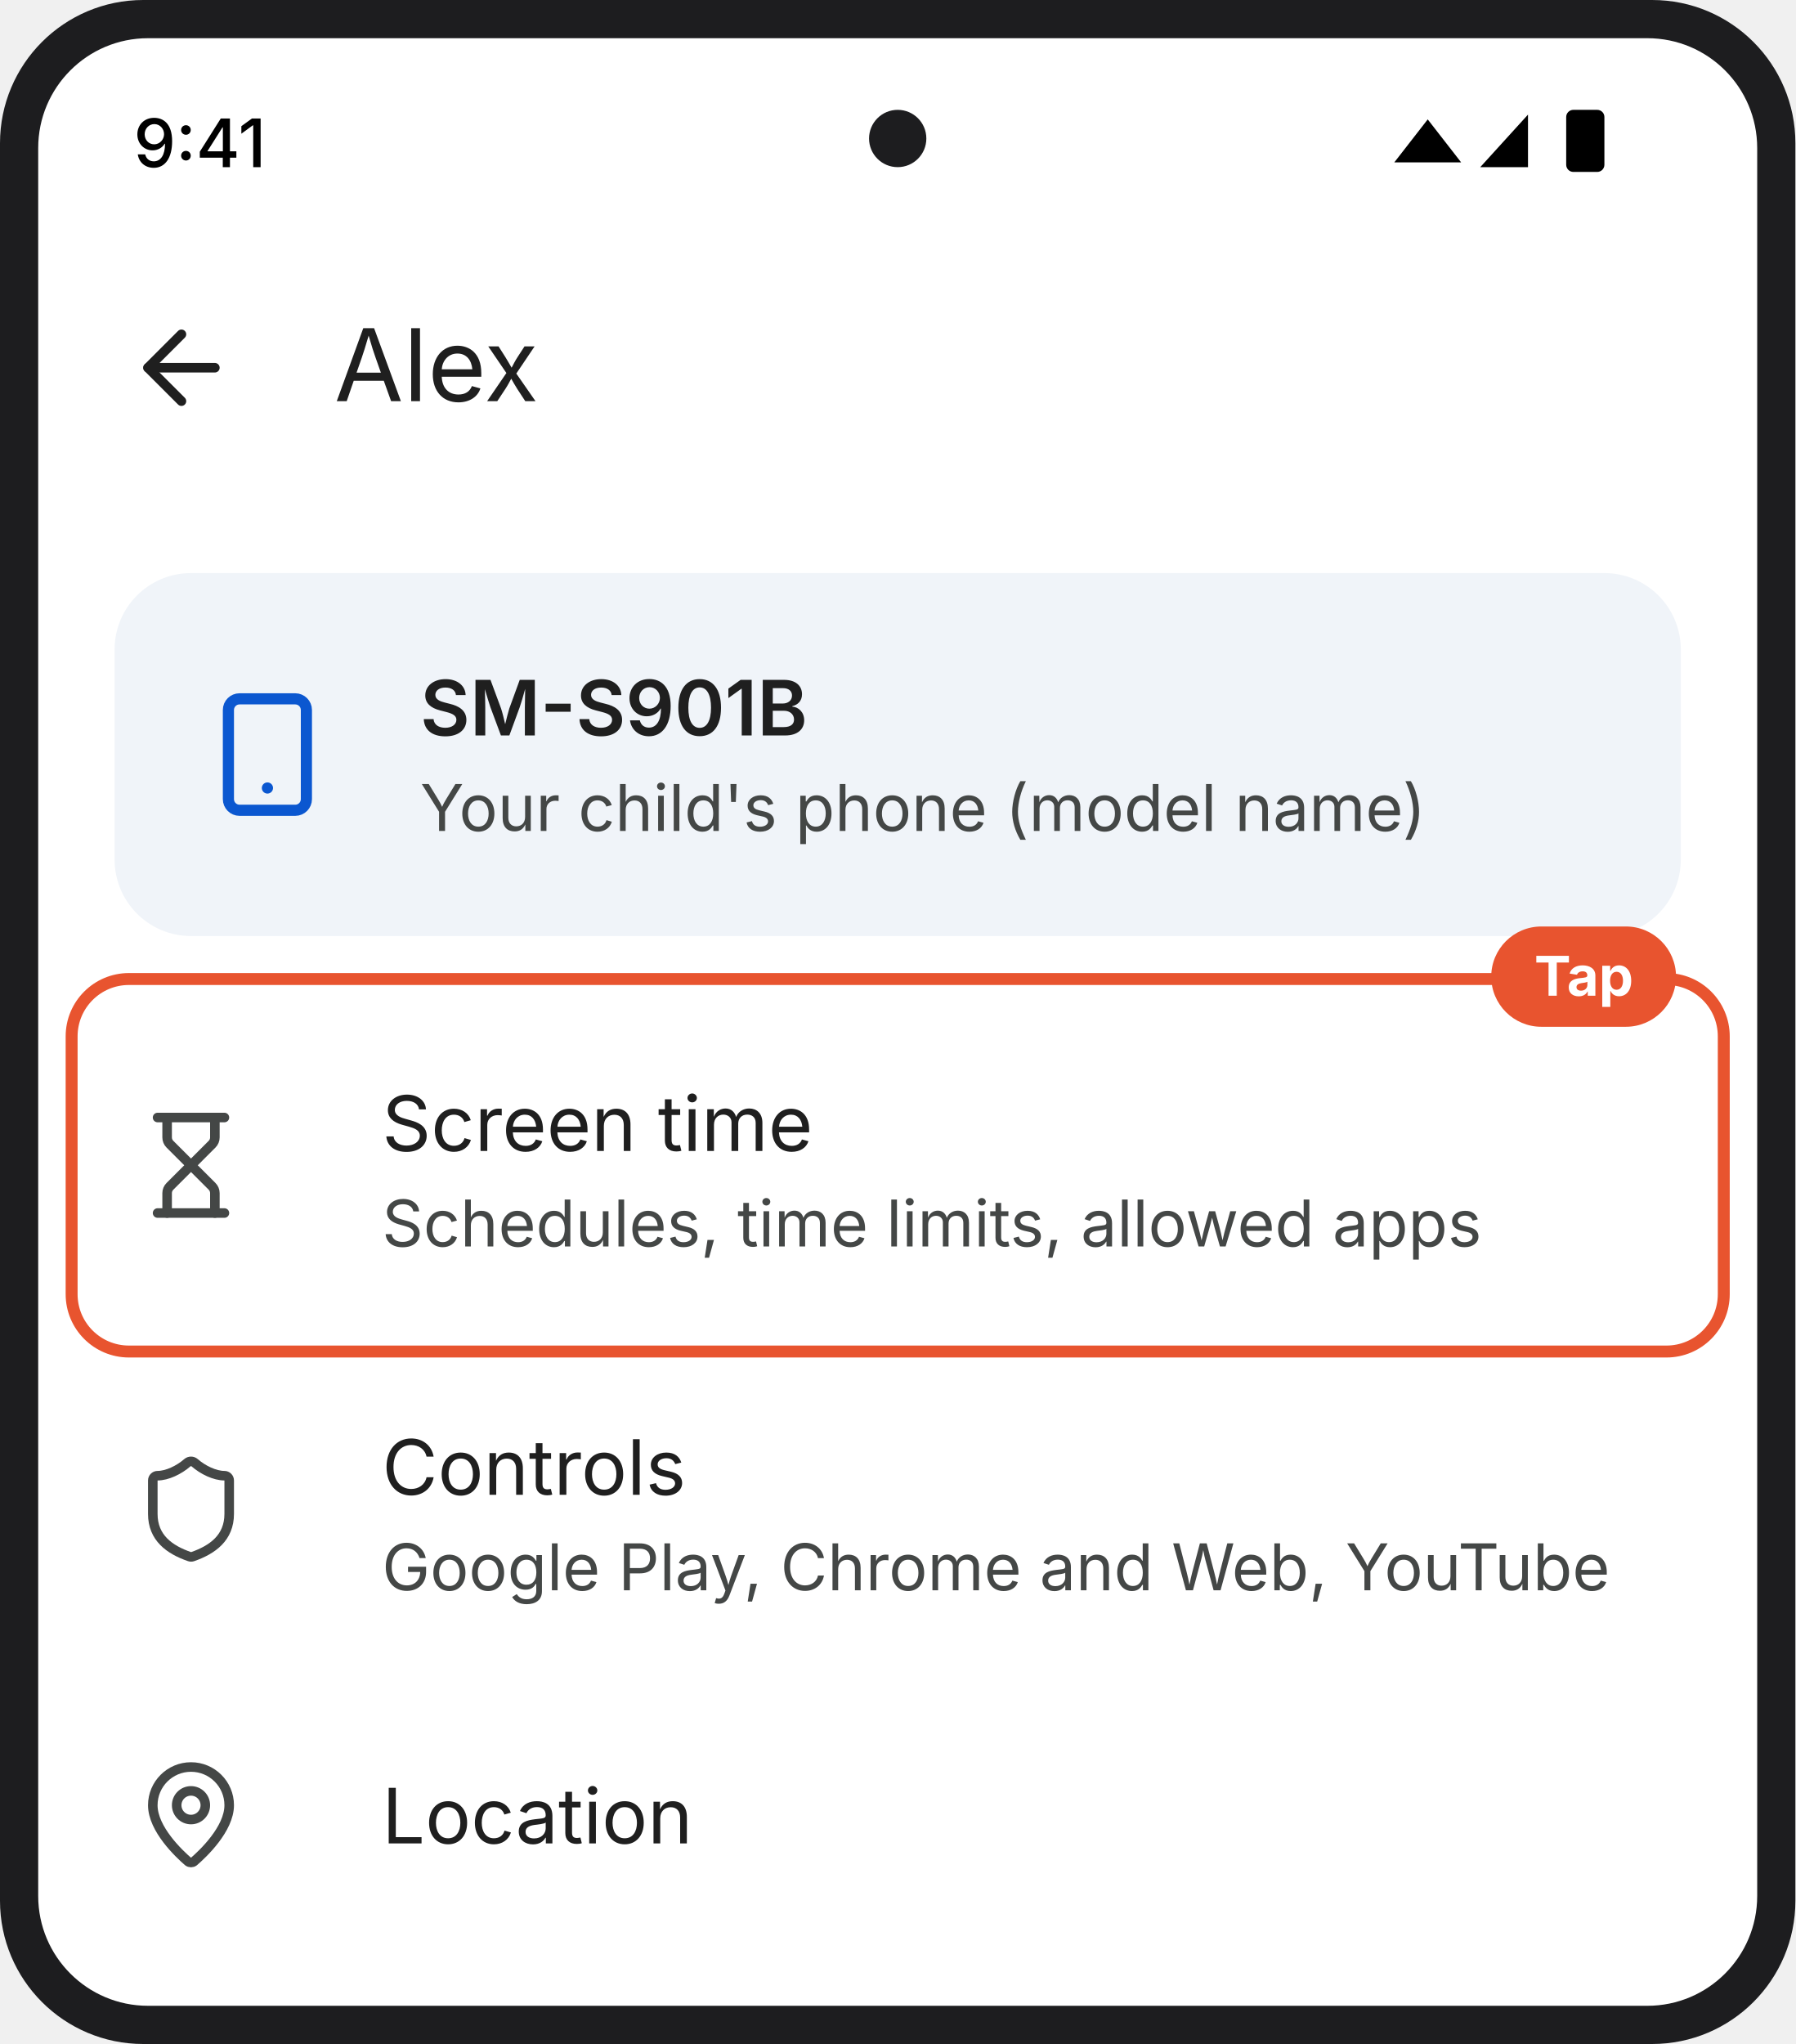
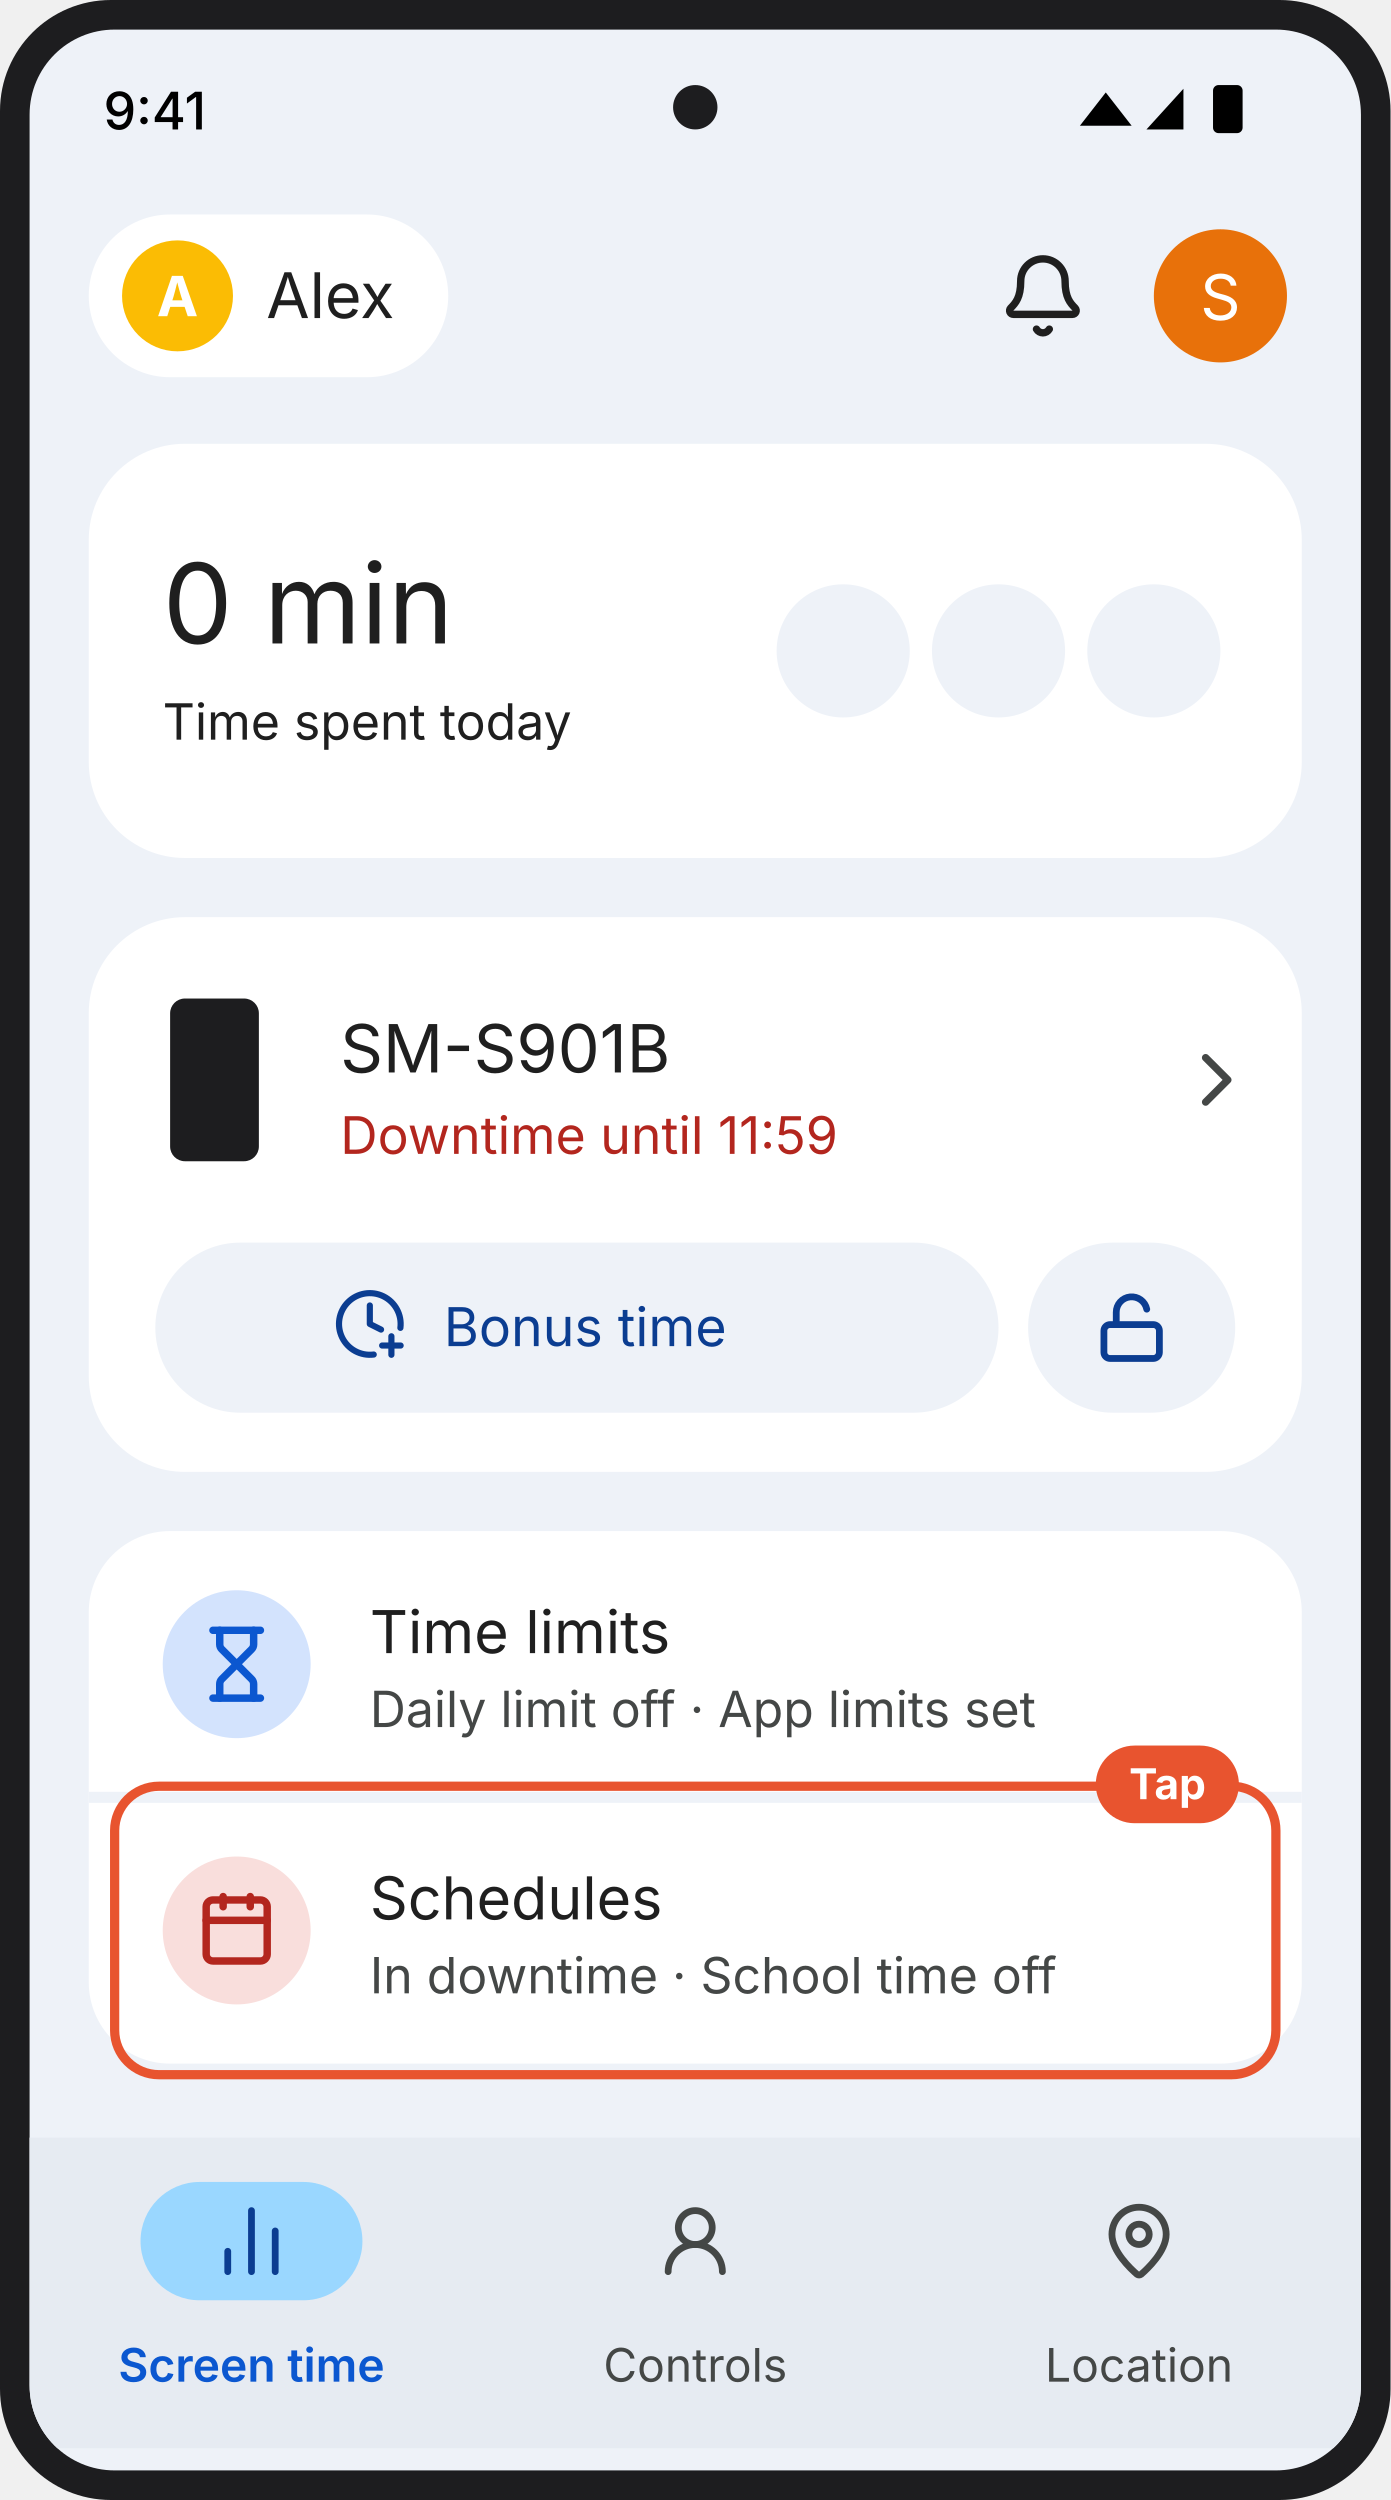
- <svg xmlns="http://www.w3.org/2000/svg" viewBox="0 0 376 428" width="376" height="428" role="img">
-   <rect x="0" y="0" width="376" height="428" rx="30" fill="#1D1D1F" />
+ <svg xmlns="http://www.w3.org/2000/svg" viewBox="0 0 376 676" width="376" height="676" role="img">
+   <rect x="0" y="0" width="376" height="676" rx="30" fill="#1D1D1F" />
  <defs>
    <clipPath id="fl-home-clip">
-       <rect x="0" y="0" width="360" height="412" rx="23" />
+       <rect x="0" y="0" width="360" height="660" rx="23" />
    </clipPath>
  </defs>
  <g transform="translate(8 8)">
    <g clip-path="url(#fl-home-clip)">
-       <rect x="0" y="0" width="360" height="412" fill="#FFFFFF" />
+       <rect x="0" y="0" width="360" height="660" fill="#EEF2F8" />
      <text x="20" y="27" font-family="Inter" font-size="14" font-weight="500" fill="#000000">9:41</text>
      <circle cx="180" cy="21" r="6" fill="#1D1D1F" />
      <path d="M284 26 l7 -9 7 9 z" fill="#000000" />
      <path d="M302 27 l10 -11 v11 z" fill="#000000" />
      <rect x="320" y="15" width="8" height="13" rx="1.5" fill="#000000" />
-       <g transform="translate(18 57) scale(1)" fill="none" stroke="#1F1F1F" stroke-width="2" stroke-linecap="round" stroke-linejoin="round">
-         <path d="m12 19-7-7 7-7" />
-         <path d="M19 12H5" />
+       <rect x="16" y="50" width="97.2" height="44" rx="22" fill="#FFF" />
+       <circle cx="40" cy="72" r="15" fill="#FBBC04" />
+       <text x="40" y="77.5" font-family="Inter" font-size="15" font-weight="700" fill="#FFF" text-anchor="middle">A</text>
+       <text x="64" y="78" font-family="Inter" font-size="17" font-weight="400" fill="#1F1F1F">Alex</text>
+       <g transform="translate(262 60) scale(1)" fill="none" stroke="#1F1F1F" stroke-width="2" stroke-linecap="round" stroke-linejoin="round">
+         <path d="M10.268 21a2 2 0 0 0 3.464 0" />
+         <path d="M3.262 15.326A1 1 0 0 0 4 17h16a1 1 0 0 0 .74-1.673C19.41 13.956 18 12.499 18 8A6 6 0 0 0 6 8c0 4.499-1.411 5.956-2.738 7.326" />
      </g>
-       <text x="62" y="76" font-family="Inter" font-size="21" font-weight="400" fill="#1F1F1F">Alex</text>
-       <rect x="16" y="112" width="328" height="76" rx="16" fill="#F0F4F9" />
-       <g transform="translate(34 136) scale(1.1667)" fill="none" stroke="#0B57D0" stroke-width="2" stroke-linecap="round" stroke-linejoin="round">
-         <rect width="14" height="20" x="5" y="2" rx="2" ry="2" />
-         <path d="M12 18h.01" />
+       <circle cx="322" cy="72" r="18" fill="#E8710A" />
+       <text x="322" y="78.5" font-family="Inter" font-size="17" font-weight="400" fill="#FFF" text-anchor="middle">S</text>
+       <rect x="16" y="112" width="328" height="112" rx="26" fill="#FFF" />
+       <text x="36" y="166" font-family="Inter" font-size="30" font-weight="400" fill="#1F1F1F">0 min</text>
+       <text x="36" y="192" font-family="Inter" font-size="13.5" font-weight="400" fill="#1F1F1F">Time spent today</text>
+       <circle cx="220" cy="168" r="18" fill="#EEF2F8" />
+       <circle cx="262" cy="168" r="18" fill="#EEF2F8" />
+       <circle cx="304" cy="168" r="18" fill="#EEF2F8" />
+       <rect x="16" y="240" width="328" height="150" rx="26" fill="#FFF" />
+       <rect x="38" y="262" width="24" height="44" rx="4" fill="#1D1D1F" />
+       <text x="84" y="282" font-family="Inter" font-size="18" font-weight="400" fill="#1F1F1F">SM-S901B</text>
+       <text x="84" y="304" font-family="Inter" font-size="14" font-weight="400" fill="#B3261E">Downtime until 11:59</text>
+       <path d="M318 278 l6 6 -6 6" fill="none" stroke="#444746" stroke-width="2" stroke-linecap="round" stroke-linejoin="round" />
+       <rect x="34" y="328" width="228" height="46" rx="23" fill="#EEF2F8" />
+       <g transform="translate(82 340) scale(0.8333)" fill="none" stroke="#0B3D91" stroke-width="2" stroke-linecap="round" stroke-linejoin="round">
+         <path d="M12 6v6l3.644 1.822" />
+         <path d="M16 19h6" />
+         <path d="M19 16v6" />
+         <path d="M21.92 13.267a10 10 0 1 0-8.653 8.653" />
      </g>
-       <text x="80" y="146" font-family="Inter" font-size="16" font-weight="600" fill="#1F1F1F">SM-S901B</text>
-       <text x="80" y="166" font-family="Inter" font-size="13.5" font-weight="400" fill="#444746">Your child's phone (model name)</text>
-       <g transform="translate(20 224) scale(1)" fill="none" stroke="#444746" stroke-width="2" stroke-linecap="round" stroke-linejoin="round">
+       <text x="112" y="356" font-family="Inter" font-size="14.5" font-weight="400" fill="#0B3D91">Bonus time</text>
+       <rect x="270" y="328" width="56" height="46" rx="23" fill="#EEF2F8" />
+       <g transform="translate(288 341) scale(0.8333)" fill="none" stroke="#0B3D91" stroke-width="2.2" stroke-linecap="round" stroke-linejoin="round">
+         <rect width="18" height="11" x="3" y="11" rx="2" ry="2" />
+         <path d="M7 11V7a5 5 0 0 1 9.9-1" />
+       </g>
+       <rect x="16" y="406" width="328" height="144" rx="22" fill="#FFF" />
+       <circle cx="56" cy="442" r="20" fill="#D3E3FD" />
+       <g transform="translate(45 431) scale(0.9167)" fill="none" stroke="#0B57D0" stroke-width="2.2" stroke-linecap="round" stroke-linejoin="round">
        <path d="M5 22h14" />
        <path d="M5 2h14" />
        <path d="M17 22v-4.172a2 2 0 0 0-.586-1.414L12 12l-4.414 4.414A2 2 0 0 0 7 17.828V22" />
        <path d="M7 2v4.172a2 2 0 0 0 .586 1.414L12 12l4.414-4.414A2 2 0 0 0 17 6.172V2" />
      </g>
-       <text x="72" y="233" font-family="Inter" font-size="16" font-weight="400" fill="#1F1F1F">Screen time</text>
-       <text x="72" y="253" font-family="Inter" font-size="13.5" font-weight="400" fill="#444746">Schedules, time limits, allowed apps</text>
-       <g transform="translate(20 296) scale(1)" fill="none" stroke="#444746" stroke-width="2" stroke-linecap="round" stroke-linejoin="round">
-         <path d="M20 13c0 5-3.5 7.5-7.66 8.95a1 1 0 0 1-.67-.01C7.5 20.5 4 18 4 13V6a1 1 0 0 1 1-1c2 0 4.5-1.2 6.24-2.72a1.17 1.17 0 0 1 1.52 0C14.51 3.81 17 5 19 5a1 1 0 0 1 1 1z" />
+       <text x="92" y="439" font-family="Inter" font-size="16" font-weight="400" fill="#1F1F1F">Time limits</text>
+       <text x="92" y="459" font-family="Inter" font-size="13.5" font-weight="400" fill="#444746">Daily limit off · App limits set</text>
+       <rect x="16" y="476.5" width="328" height="3" fill="#EEF2F8" />
+       <circle cx="56" cy="514" r="20" fill="#F9DEDC" />
+       <g transform="translate(45 503) scale(0.9167)" fill="none" stroke="#B3261E" stroke-width="2.2" stroke-linecap="round" stroke-linejoin="round">
+         <path d="M8 2v3" />
+         <path d="M16 2v3" />
+         <rect x="3" y="3" width="18" height="18" rx="2" />
+         <path d="M3 9h18" />
      </g>
-       <text x="72" y="305" font-family="Inter" font-size="16" font-weight="400" fill="#1F1F1F">Controls</text>
-       <text x="72" y="325" font-family="Inter" font-size="13.5" font-weight="400" fill="#444746">Google Play, Chrome and Web, YouTube</text>
-       <g transform="translate(20 360) scale(1)" fill="none" stroke="#444746" stroke-width="2" stroke-linecap="round" stroke-linejoin="round">
+       <text x="92" y="511" font-family="Inter" font-size="16" font-weight="400" fill="#1F1F1F">Schedules</text>
+       <text x="92" y="531" font-family="Inter" font-size="13.5" font-weight="400" fill="#444746">In downtime · School time off</text>
+       <rect x="0" y="570" width="360" height="84" fill="#E6EBF2" />
+       <rect x="30" y="582" width="60" height="32" rx="16" fill="#9AD7FF" />
+       <g transform="translate(49 587) scale(0.9167)" fill="none" stroke="#0B3D91" stroke-width="2" stroke-linecap="round" stroke-linejoin="round">
+         <path d="M5 21v-6" />
+         <path d="M12 21V3" />
+         <path d="M19 21V9" />
+       </g>
+       <text x="60" y="636" font-family="Inter" font-size="12.5" font-weight="600" fill="#0B57D0" text-anchor="middle">Screen time</text>
+       <g transform="translate(169 587) scale(0.9167)" fill="none" stroke="#444746" stroke-width="2" stroke-linecap="round" stroke-linejoin="round">
+         <circle cx="12" cy="8" r="5" />
+         <path d="M20 21a8 8 0 0 0-16 0" />
+       </g>
+       <text x="180" y="636" font-family="Inter" font-size="12.5" font-weight="400" fill="#444746" text-anchor="middle">Controls</text>
+       <g transform="translate(289 587) scale(0.9167)" fill="none" stroke="#444746" stroke-width="2" stroke-linecap="round" stroke-linejoin="round">
        <path d="M20 10c0 4.993-5.539 10.193-7.399 11.799a1 1 0 0 1-1.202 0C9.539 20.193 4 14.993 4 10a8 8 0 0 1 16 0" />
        <circle cx="12" cy="10" r="3" />
      </g>
-       <text x="72" y="378" font-family="Inter" font-size="16" font-weight="400" fill="#1F1F1F">Location</text>
+       <text x="300" y="636" font-family="Inter" font-size="12.5" font-weight="400" fill="#444746" text-anchor="middle">Location</text>
    </g>
-     <rect x="7" y="197" width="346" height="78" rx="12" fill="none" stroke="#E8542F" stroke-width="2.5" />
-     <rect x="304.3" y="186" width="38.7" height="21" rx="10.5" fill="#E8542F" />
-     <text x="323.7" y="200.5" font-family="Inter" font-size="11.5" font-weight="700" fill="#FFFFFF" text-anchor="middle">Tap</text>
+     <rect x="23" y="475" width="314" height="78" rx="12" fill="none" stroke="#E8542F" stroke-width="2.5" />
+     <rect x="288.3" y="464" width="38.7" height="21" rx="10.5" fill="#E8542F" />
+     <text x="307.7" y="478.5" font-family="Inter" font-size="11.5" font-weight="700" fill="#FFFFFF" text-anchor="middle">Tap</text>
  </g>
</svg>
